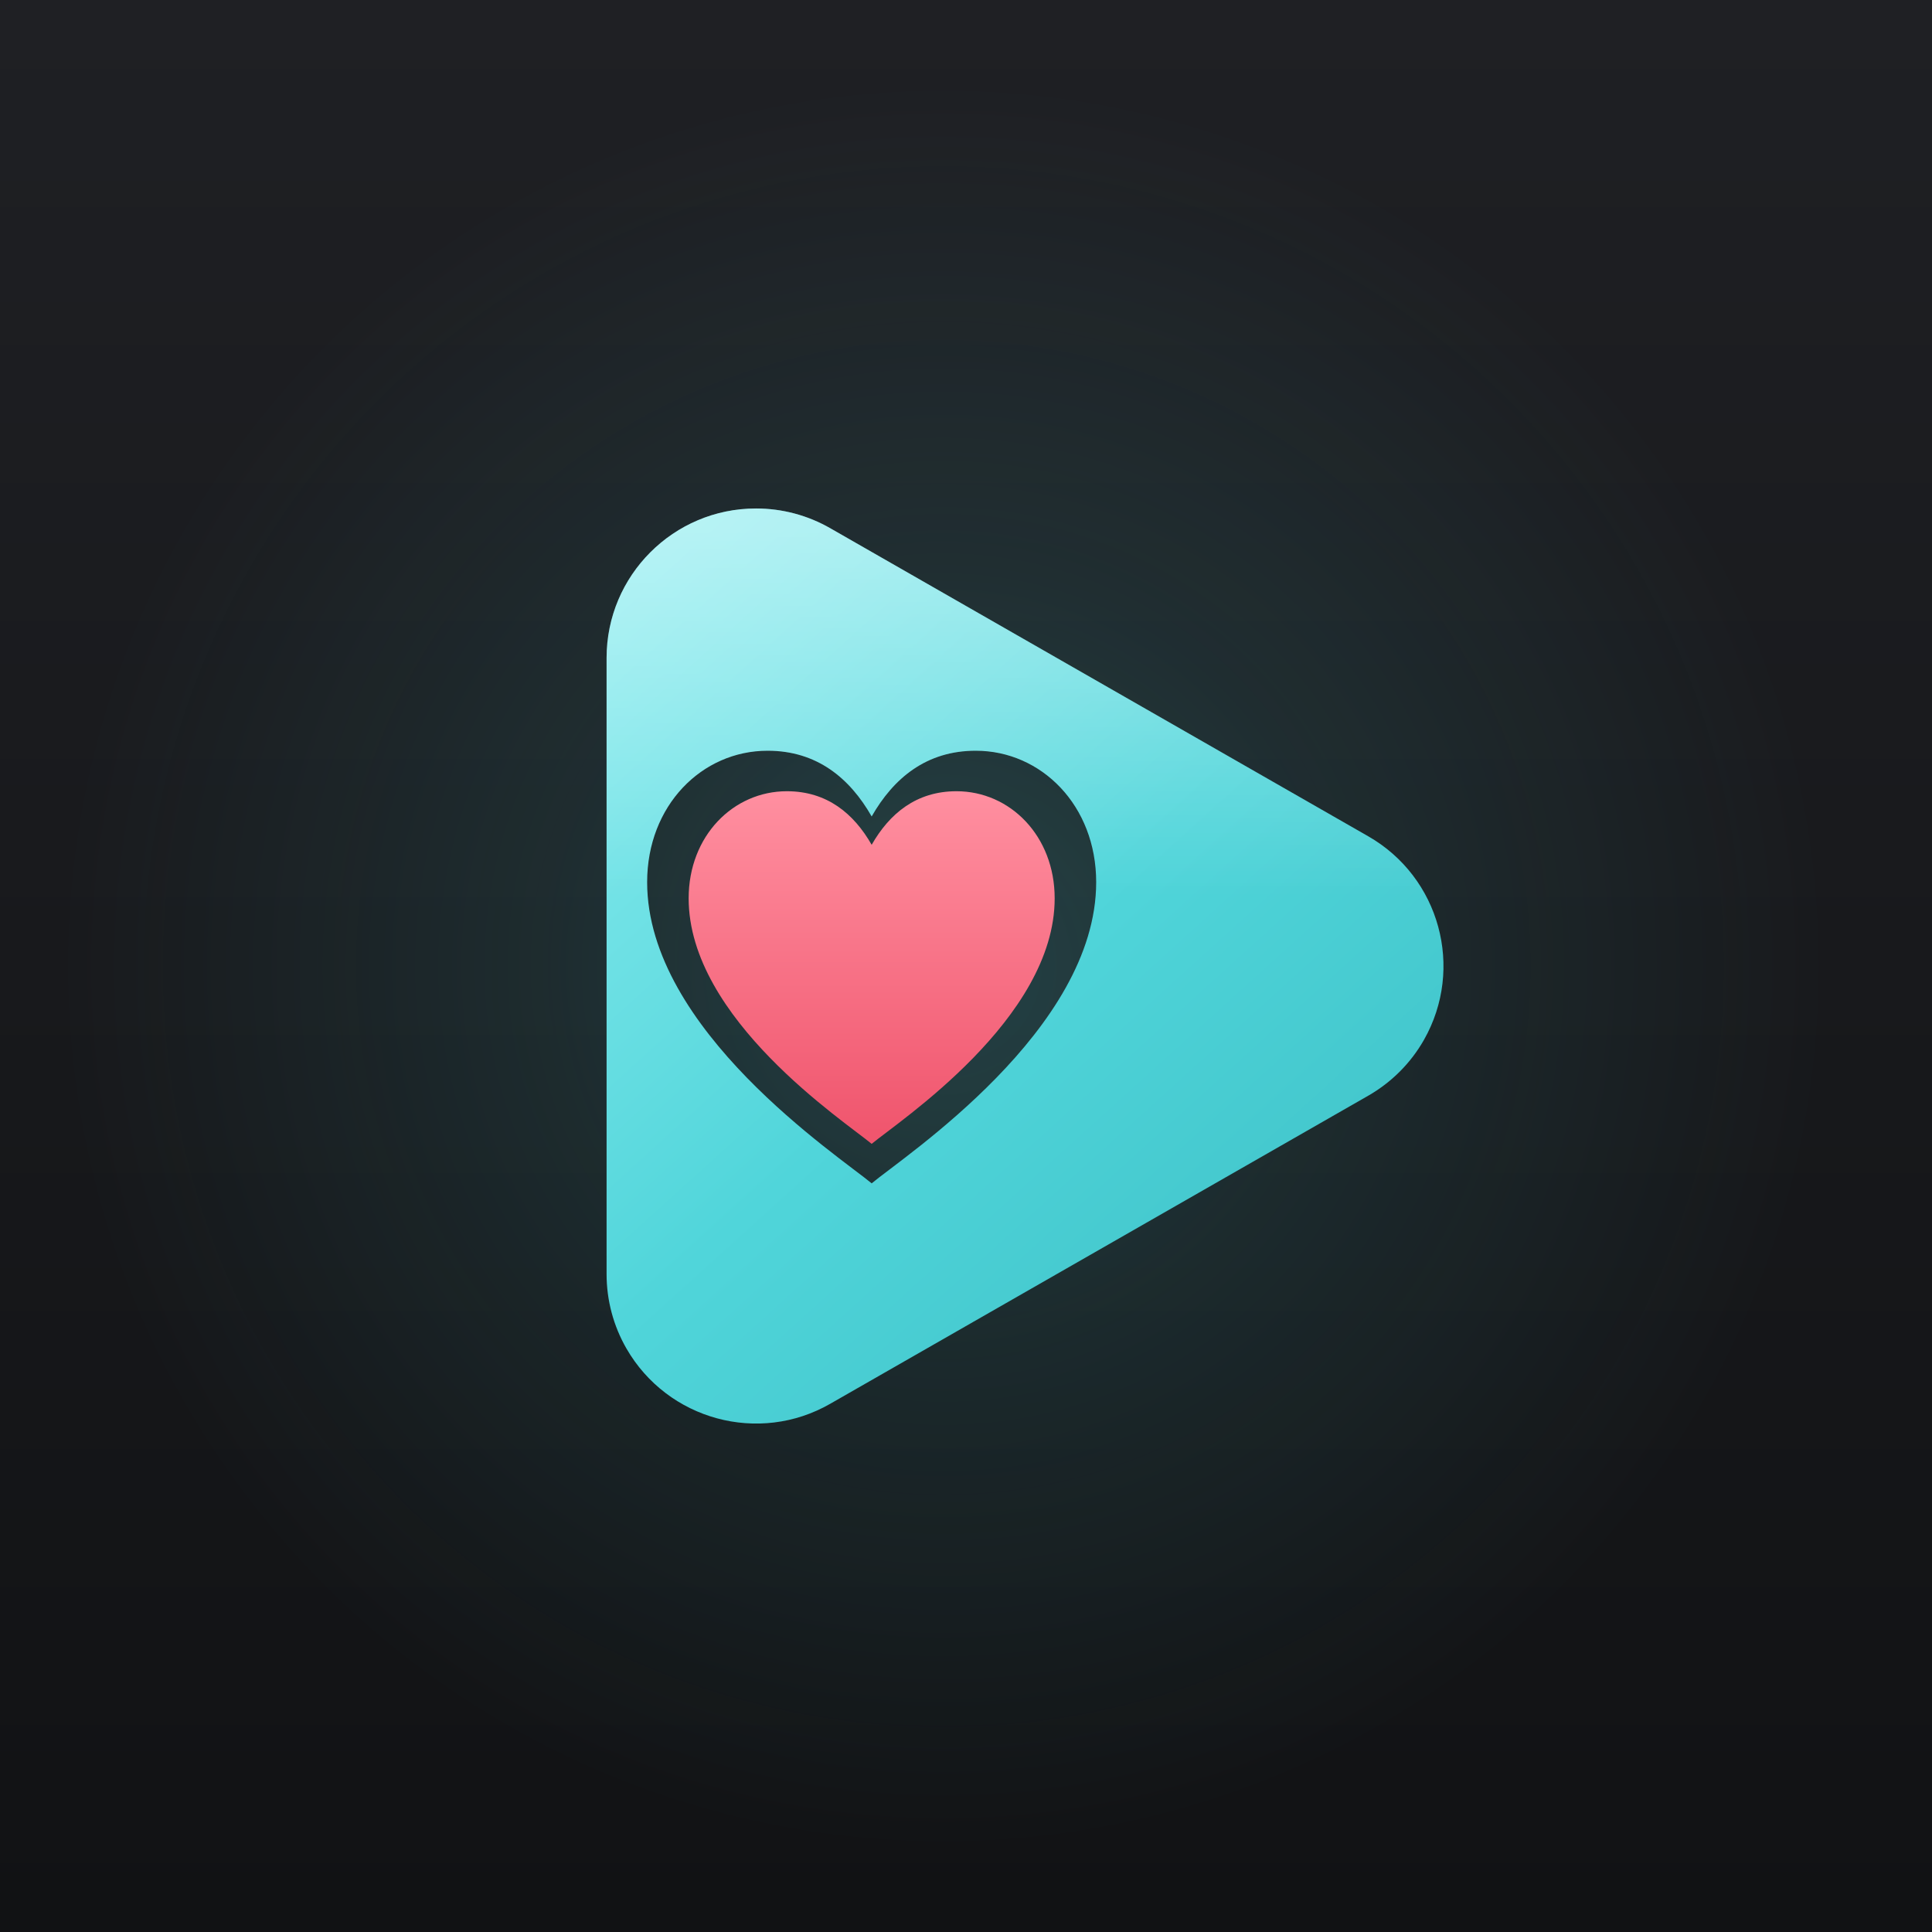
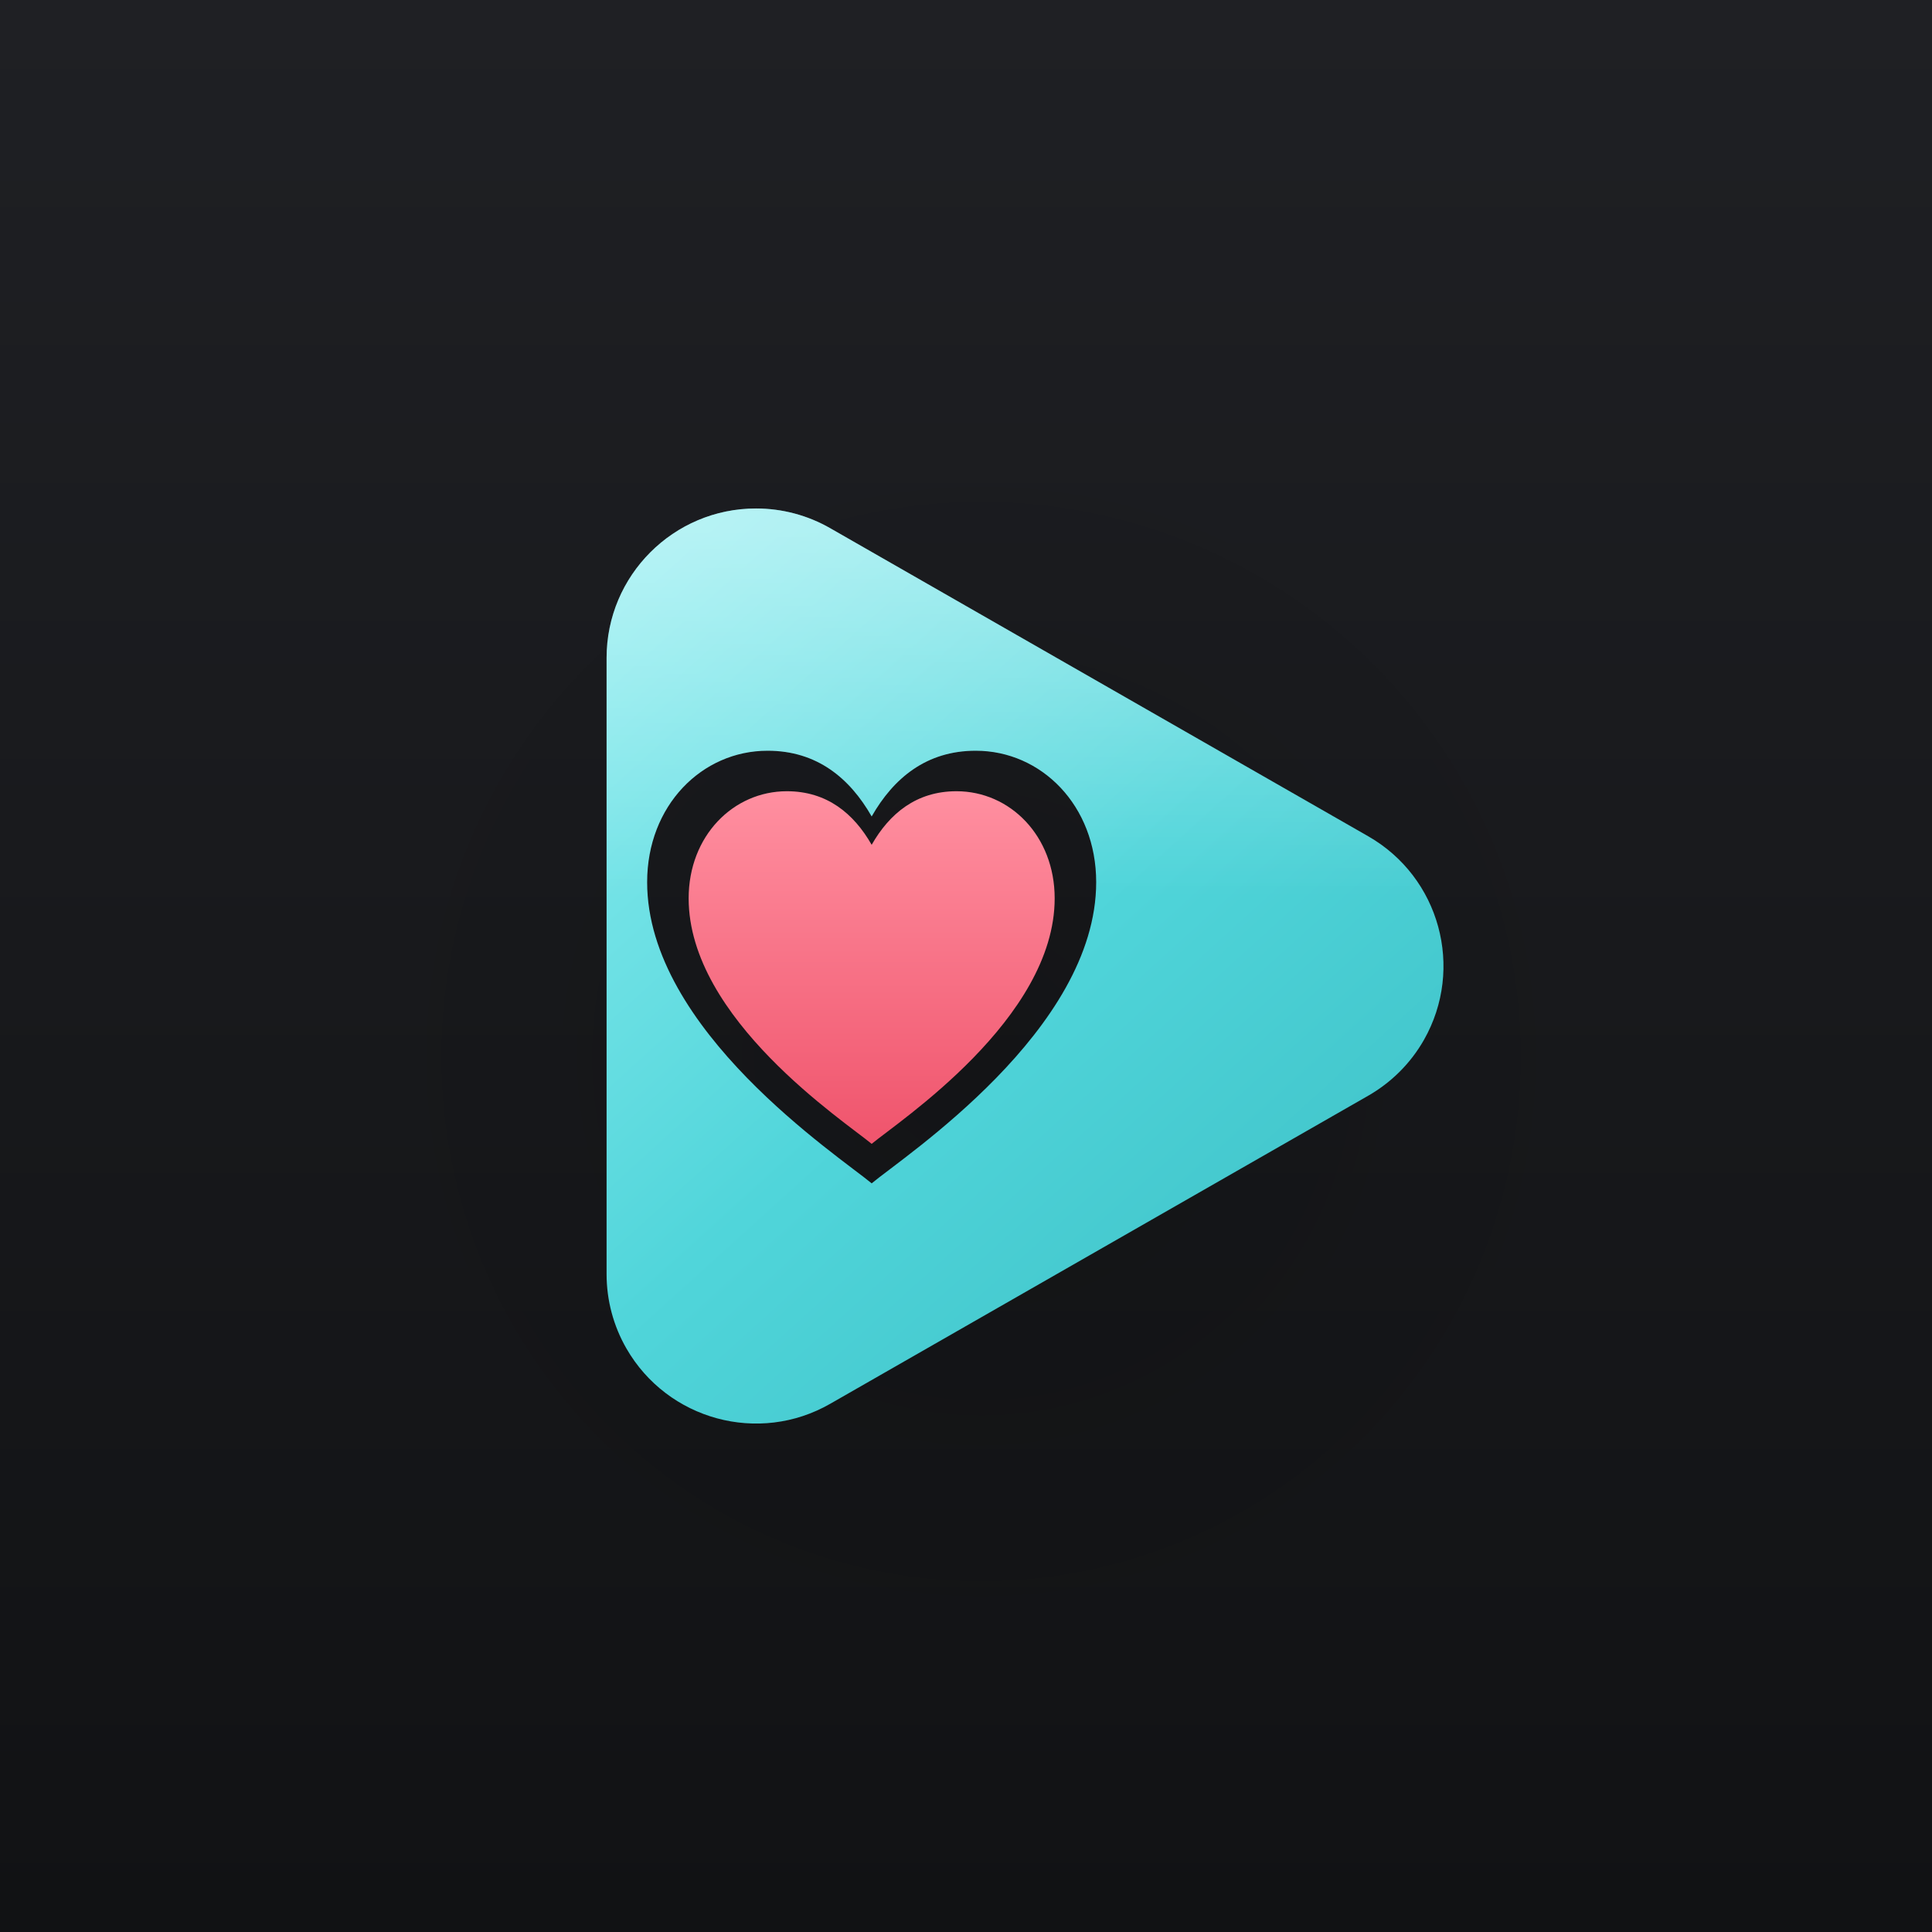
<svg xmlns="http://www.w3.org/2000/svg" width="1024" height="1024" viewBox="0 0 1024 1024">
  <defs>
    <linearGradient id="g0" gradientUnits="userSpaceOnUse" x1="0.00" y1="0.00" x2="0.00" y2="1024.00">
      <stop offset="0" stop-color="#1F2024" stop-opacity="1" />
      <stop offset="1" stop-color="#111214" stop-opacity="1" />
    </linearGradient>
-     <radialGradient id="g1" gradientUnits="userSpaceOnUse" cx="500.00" cy="512.00" r="470.00">
-       <stop offset="0" stop-color="#50D5DA" stop-opacity="0.22" />
-       <stop offset="0.45" stop-color="#50D5DA" stop-opacity="0.099" />
-       <stop offset="1" stop-color="#50D5DA" stop-opacity="0" />
+     <radialGradient id="g1" gradientUnits="userSpaceOnUse" cx="520.00" cy="560.00" r="330.00">
+       <stop offset="0" stop-color="#000000" stop-opacity="0.18" />
+       <stop offset="0.5" stop-color="#000000" stop-opacity="0.081" />
+       <stop offset="1" stop-color="#000000" stop-opacity="0" />
    </radialGradient>
    <linearGradient id="g2" gradientUnits="userSpaceOnUse" x1="330.00" y1="280.00" x2="750.00" y2="744.00">
      <stop offset="0" stop-color="#8EEDF0" stop-opacity="1" />
      <stop offset="0.5" stop-color="#50D5DA" stop-opacity="1" />
      <stop offset="1" stop-color="#3BBEC4" stop-opacity="1" />
    </linearGradient>
    <linearGradient id="g3" gradientUnits="userSpaceOnUse" x1="0.00" y1="280.00" x2="0.00" y2="744.00">
      <stop offset="0" stop-color="#FFFFFF" stop-opacity="0.38" />
      <stop offset="0.42" stop-color="#FFFFFF" stop-opacity="0.0" />
    </linearGradient>
    <linearGradient id="g4" gradientUnits="userSpaceOnUse" x1="0.00" y1="420.00" x2="0.00" y2="600.00">
      <stop offset="0" stop-color="#FF8FA0" stop-opacity="1" />
      <stop offset="1" stop-color="#F0566E" stop-opacity="1" />
    </linearGradient>
  </defs>
  <path d="M0,0 L1024,0 L1024,1024 L0,1024 Z" fill="url(#g0)" />
  <path d="M0,0 L1024,0 L1024,1024 L0,1024 Z" fill="url(#g1)" />
  <path d="M440.10,280.00 L725.10,443.20 C763.10,464.90 776.30,513.20 754.70,551.20 C747.70,563.50 737.50,573.70 725.10,580.80 L440.10,744.00 C402.20,765.80 353.80,752.60 332.00,714.70 C325.10,702.70 321.50,689.10 321.50,675.30 L321.50,348.70 C321.50,305.00 357.00,269.50 400.70,269.50 C414.50,269.50 428.10,273.10 440.10,280.00 Z M462.00,627.20 C444.59,612.68 343.00,545.93 343.00,467.56 C343.00,426.93 372.02,397.90 406.85,397.90 C432.98,397.90 450.39,412.41 462.00,432.73 C473.61,412.41 491.02,397.90 517.15,397.90 C551.98,397.90 581.00,426.93 581.00,467.56 C581.00,545.93 479.41,612.68 462.00,627.20 Z" fill="url(#g2)" fill-rule="evenodd" />
  <path d="M440.10,280.00 L725.10,443.20 C763.10,464.90 776.30,513.20 754.70,551.20 C747.70,563.50 737.50,573.70 725.10,580.80 L440.10,744.00 C402.20,765.80 353.80,752.60 332.00,714.70 C325.10,702.70 321.50,689.10 321.50,675.30 L321.50,348.70 C321.50,305.00 357.00,269.50 400.70,269.50 C414.50,269.50 428.10,273.10 440.10,280.00 Z M462.00,627.20 C444.59,612.68 343.00,545.93 343.00,467.56 C343.00,426.93 372.02,397.90 406.85,397.90 C432.98,397.90 450.39,412.41 462.00,432.73 C473.61,412.41 491.02,397.90 517.15,397.90 C551.98,397.90 581.00,426.93 581.00,467.56 C581.00,545.93 479.41,612.68 462.00,627.20 Z" fill="url(#g3)" fill-rule="evenodd" />
  <path d="M462.00,606.27 C447.80,594.44 365.00,540.02 365.00,476.15 C365.00,443.02 388.66,419.37 417.05,419.37 C438.34,419.37 452.54,431.20 462.00,447.76 C471.46,431.20 485.66,419.37 506.95,419.37 C535.34,419.37 559.00,443.02 559.00,476.15 C559.00,540.02 476.20,594.44 462.00,606.27 Z" fill="url(#g4)" />
</svg>
